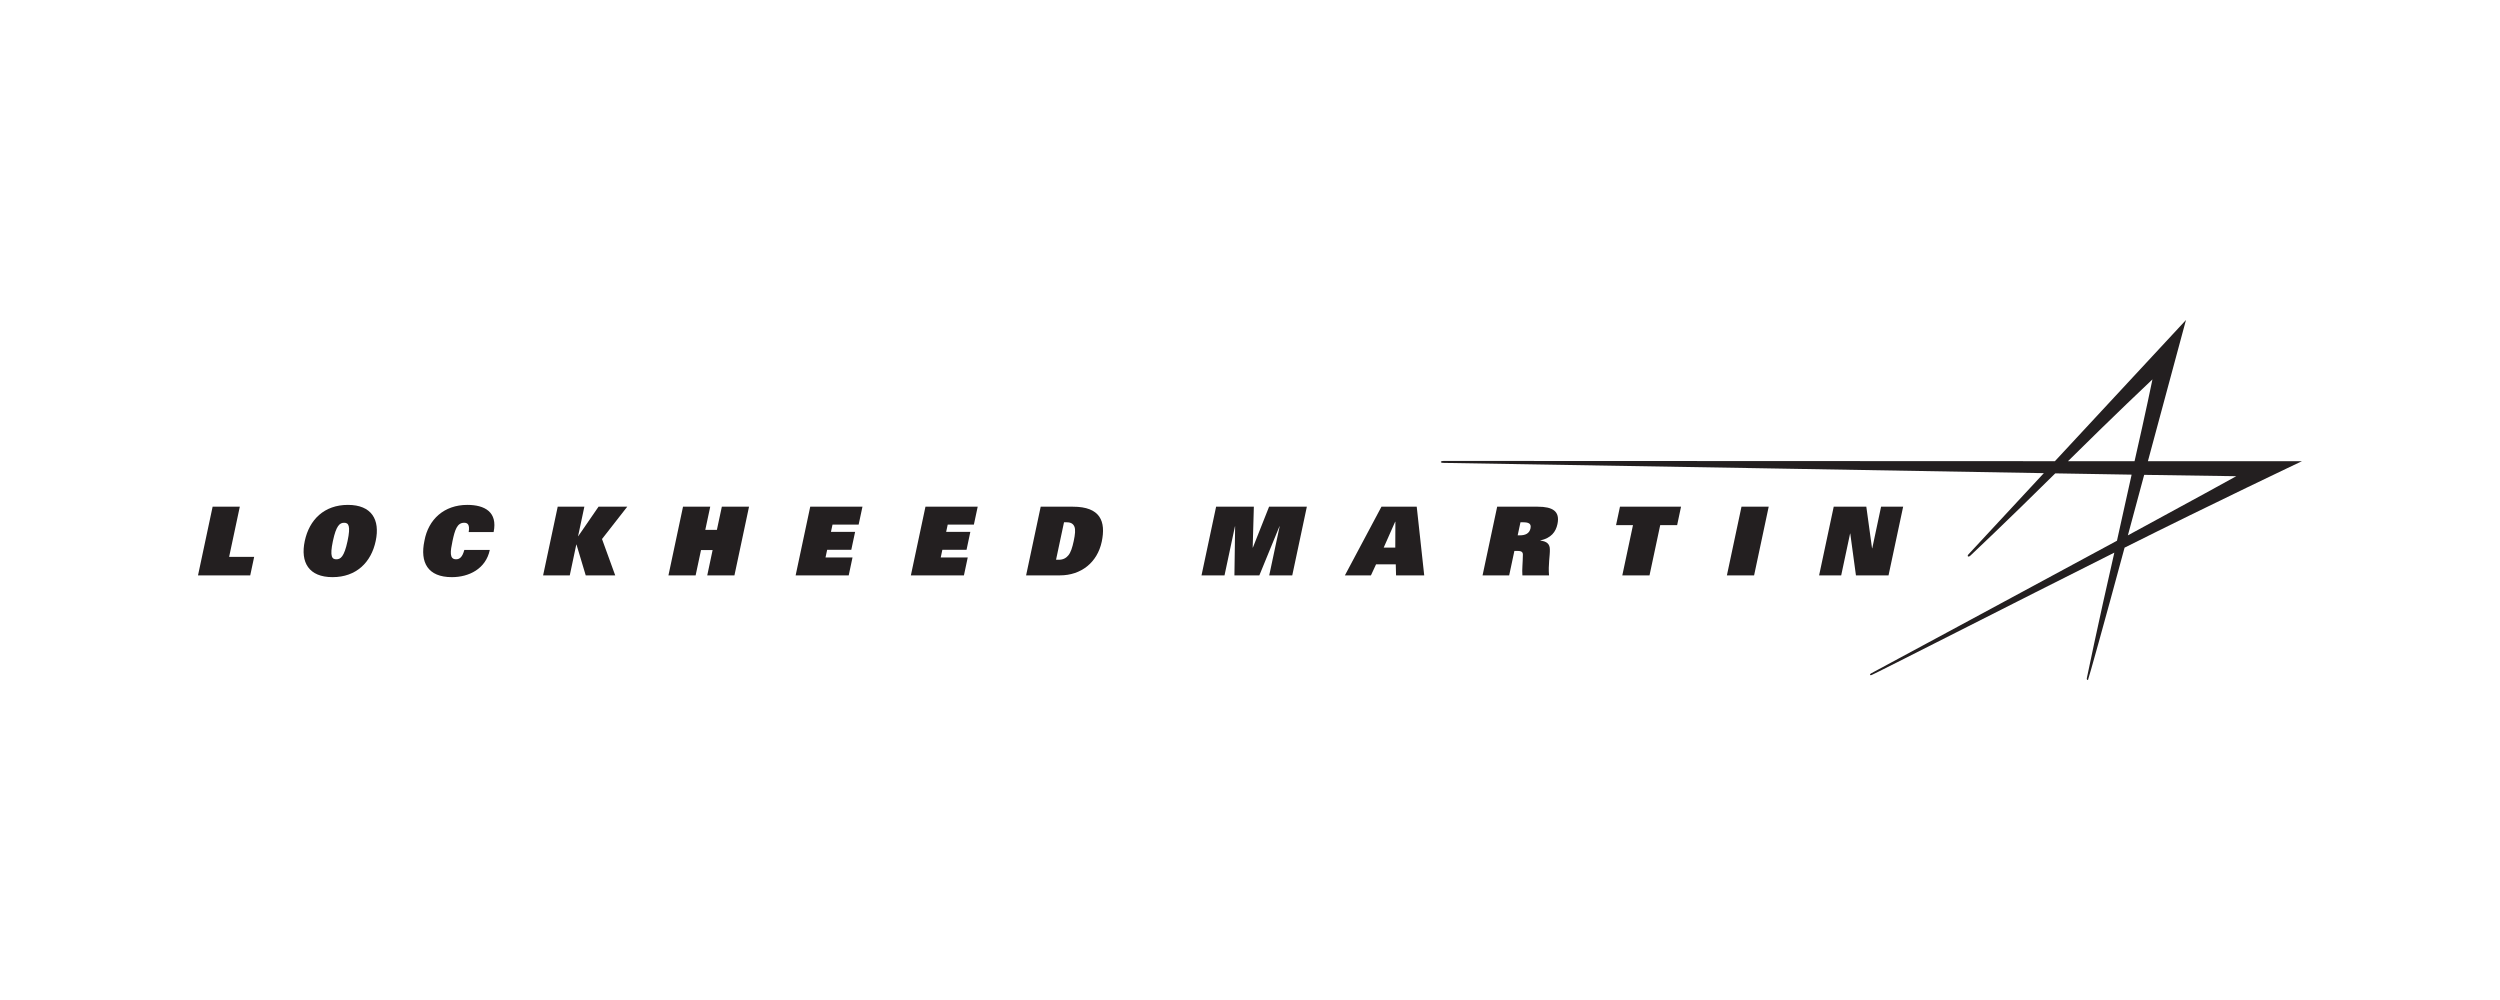
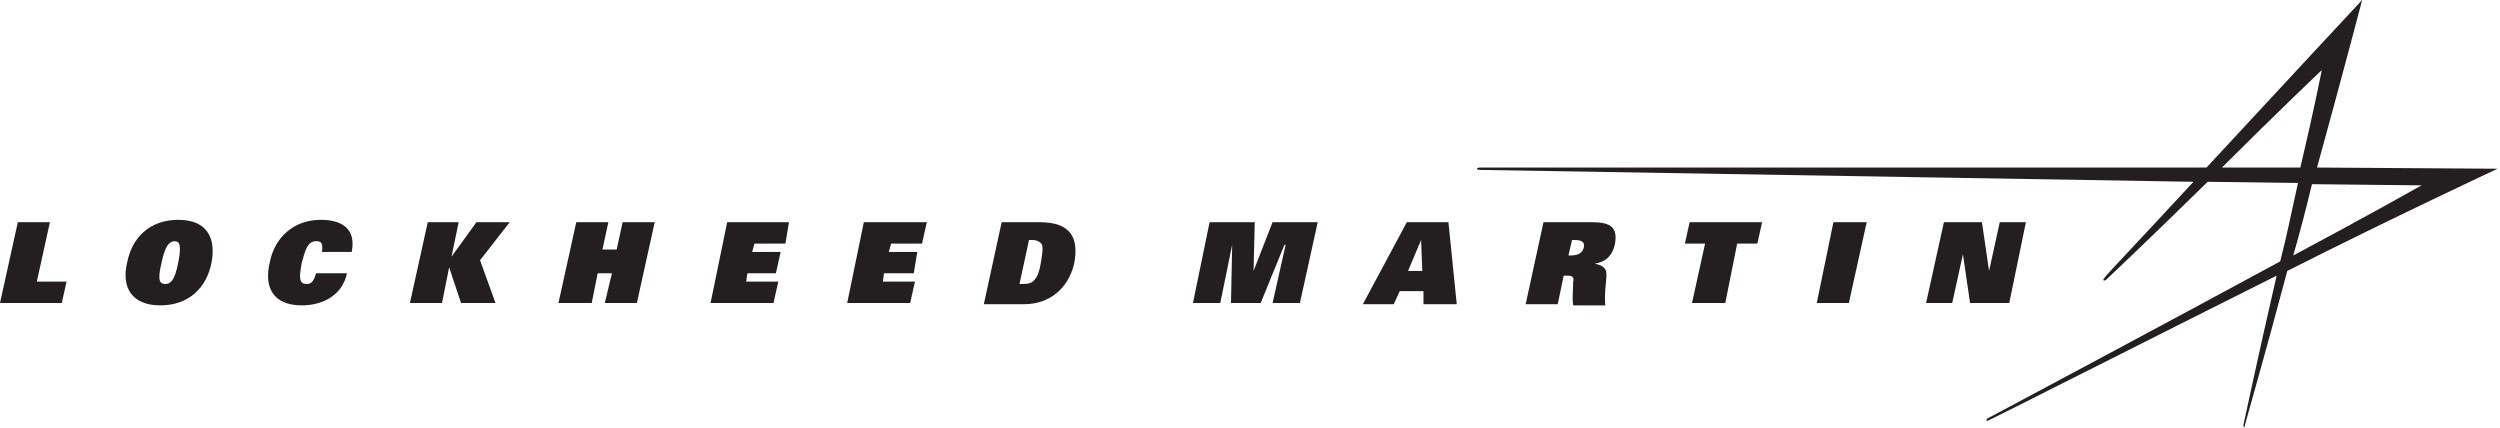
- <svg xmlns="http://www.w3.org/2000/svg" version="1.1" x="0px" y="0px" width="250px" height="100px" viewBox="0 0 250 100" enable-background="new 0 0 250 100" xml:space="preserve">
+ <svg xmlns="http://www.w3.org/2000/svg" version="1.1" id="Layer_1" x="0px" y="0px" width="210.4px" height="36px" viewBox="-334.2 343 210.4 36" enable-background="new -334.2 343 210.4 36" xml:space="preserve">
  <g id="guides">
</g>
  <g id="Layer_2">
    <g>
-       <path fill-rule="evenodd" clip-rule="evenodd" fill="#231F20" d="M214.791,46.118C216.843,38.513,218.598,32,218.598,32    s-6.868,7.401-13.107,14.118c0,0-60.831-0.025-61.128-0.025c-0.383,0.011-0.355,0.196-0.027,0.196    c0.227-0.013,60.047,1.027,60.047,1.027c-4.807,5.174-7.459,8.042-7.528,8.11c-0.188,0.187-0.029,0.349,0.205,0.116    c0,0,3.507-3.295,8.466-8.205l7.636,0.128c-0.499,2.178-0.932,4.272-1.465,6.608c-9.405,5.089-24.561,13.249-24.561,13.249    c-0.214,0.109-0.147,0.257,0.036,0.174c0.098,0,14.278-7.228,24.261-12.233c-1.699,7.431-2.755,12.575-2.755,12.575    c-0.008,0.197,0.149,0.209,0.149,0.059c0.044-0.061,1.504-5.246,3.631-13.132c8.924-4.472,17.742-8.647,17.742-8.647H214.791    L214.791,46.118z M206.8,46.118c4.632-4.59,8.445-8.18,8.445-8.18s-0.635,3.134-1.789,8.18H206.8l7.617,1.367l9.208,0.136    c0,0-4.627,2.558-10.837,5.916c0.565-2.095,1.069-3.972,1.629-6.052L206.8,46.118L206.8,46.118z" />
-       <polygon fill-rule="evenodd" clip-rule="evenodd" fill="#231F20" points="21.262,50.67 23.981,50.67 22.912,55.69 25.416,55.69     25.023,57.537 19.801,57.537 21.262,50.67   " />
-       <path fill-rule="evenodd" clip-rule="evenodd" fill="#231F20" d="M34.791,50.489c-2.367,0-3.861,1.474-4.314,3.61    c-0.455,2.144,0.408,3.615,2.779,3.615c2.367,0,3.861-1.472,4.314-3.615C38.025,51.963,37.16,50.489,34.791,50.489L34.791,50.489z     M34.756,54.1c-0.338,1.591-0.702,1.83-1.121,1.83c-0.418,0-0.682-0.239-0.344-1.83c0.329-1.546,0.682-1.823,1.119-1.823    C34.85,52.276,35.085,52.554,34.756,54.1L34.756,54.1z" />
-       <path fill-rule="evenodd" clip-rule="evenodd" fill="#231F20" d="M48.979,54.996c-0.4,1.894-2.09,2.719-3.792,2.719    c-2.405,0-3.208-1.462-2.743-3.641c0.388-2.14,1.97-3.585,4.289-3.585c1.73,0,3.047,0.702,2.629,2.719h-2.493    c0.128-0.779-0.126-0.932-0.458-0.932c-0.703,0-0.925,0.723-1.16,1.823c-0.222,1.05-0.33,1.83,0.354,1.83    c0.354,0,0.635-0.211,0.826-0.934H48.979L48.979,54.996z" />
-       <polygon fill-rule="evenodd" clip-rule="evenodd" fill="#231F20" points="55.771,50.67 58.436,50.67 57.809,53.617 57.826,53.617     59.853,50.67 62.725,50.67 60.201,53.902 61.521,57.537 58.572,57.537 57.649,54.456 57.629,54.456 56.977,57.537 54.311,57.537     55.771,50.67   " />
-       <polygon fill-rule="evenodd" clip-rule="evenodd" fill="#231F20" points="71.261,55.007 70.102,55.007 69.563,57.537     66.844,57.537 68.302,50.67 71.023,50.67 70.529,52.988 71.689,52.988 72.184,50.67 74.903,50.67 73.444,57.537 70.725,57.537     71.261,55.007   " />
-       <polygon fill-rule="evenodd" clip-rule="evenodd" fill="#231F20" points="81.023,50.67 86.246,50.67 85.865,52.457 83.252,52.457     83.095,53.188 85.511,53.188 85.13,54.977 82.716,54.977 82.552,55.747 85.251,55.747 84.872,57.537 79.564,57.537 81.023,50.67       " />
-       <polygon fill-rule="evenodd" clip-rule="evenodd" fill="#231F20" points="92.546,50.67 97.77,50.67 97.389,52.457 94.772,52.457     94.616,53.188 97.034,53.188 96.655,54.977 94.236,54.977 94.073,55.747 96.774,55.747 96.393,57.537 91.087,57.537 92.546,50.67       " />
-       <path fill-rule="evenodd" clip-rule="evenodd" fill="#231F20" d="M107.294,50.67h-3.225l-1.459,6.867h3.386    c2.11,0,3.733-1.284,4.177-3.36C110.604,52.143,110.042,50.67,107.294,50.67L107.294,50.67z M107.373,54.1    c-0.142,0.666-0.3,1.153-0.542,1.439c-0.231,0.274-0.523,0.437-0.959,0.437h-0.268l0.797-3.747h0.266    c0.438,0,0.66,0.16,0.775,0.438C107.561,52.95,107.514,53.437,107.373,54.1L107.373,54.1z" />
-       <polygon fill-rule="evenodd" clip-rule="evenodd" fill="#231F20" points="127.966,52.631 127.946,52.631 125.935,57.537     123.442,57.537 123.513,52.631 123.497,52.631 122.452,57.537 120.151,57.537 121.611,50.67 125.385,50.67 125.269,54.76     125.288,54.76 126.908,50.67 130.685,50.67 129.226,57.537 126.923,57.537 127.966,52.631   " />
-       <path fill-rule="evenodd" clip-rule="evenodd" fill="#231F20" d="M141.673,50.67h-3.527l-3.656,6.867h2.604l0.512-1.104h1.971    l0.029,1.104h2.816L141.673,50.67L141.673,50.67z M139.528,54.76h-1.158l1.146-2.589h0.023L139.528,54.76L139.528,54.76z" />
-       <path fill-rule="evenodd" clip-rule="evenodd" fill="#231F20" d="M153.776,50.67h-4.059l-1.461,6.867h2.662l0.52-2.444h0.314    c0.437,0,0.565,0.131,0.533,0.475c0,0.591-0.097,1.454-0.045,1.97h2.664c-0.096-1.036,0.104-2.01,0.082-2.598    c0-0.523-0.299-0.817-0.952-0.875l0.003-0.02c1.08-0.248,1.539-0.846,1.708-1.636C156.022,51.115,155.251,50.67,153.776,50.67    L153.776,50.67z M153.05,52.839c-0.11,0.515-0.527,0.694-1.053,0.694h-0.229l0.279-1.305h0.247    C152.827,52.229,153.157,52.332,153.05,52.839L153.05,52.839z" />
-       <polygon fill-rule="evenodd" clip-rule="evenodd" fill="#231F20" points="163.299,52.512 161.605,52.512 161.997,50.67     168.104,50.67 167.714,52.512 166.021,52.512 164.951,57.537 162.231,57.537 163.299,52.512   " />
-       <polygon fill-rule="evenodd" clip-rule="evenodd" fill="#231F20" points="174.149,50.67 176.87,50.67 175.41,57.537     172.69,57.537 174.149,50.67   " />
-       <polygon fill-rule="evenodd" clip-rule="evenodd" fill="#231F20" points="183.372,50.67 186.632,50.67 187.204,54.825     187.226,54.825 188.108,50.67 190.315,50.67 188.853,57.537 185.594,57.537 185.026,53.354 185.009,53.354 184.12,57.537     181.911,57.537 183.372,50.67   " />
+       <path fill="#231F20" d="M-139.2,357.1c2.1-7.6,3.8-14.1,3.8-14.1s-6.9,7.4-13.1,14.1c0,0-60.8,0-61.1,0c-0.4,0-0.4,0.2,0,0.2    c0.2,0,60,1,60,1c-4.8,5.2-7.5,8-7.5,8.1c-0.2,0.2,0,0.3,0.2,0.1c0,0,3.5-3.3,8.5-8.2l7.6,0.1c-0.5,2.2-0.9,4.3-1.5,6.6    c-9.4,5.1-24.6,13.2-24.6,13.2c-0.2,0.1-0.1,0.3,0,0.2c0.1,0,14.3-7.2,24.3-12.2c-1.7,7.4-2.8,12.6-2.8,12.6    c0,0.2,0.1,0.2,0.1,0.1c0-0.1,1.5-5.2,3.6-13.1c8.9-4.5,17.7-8.6,17.7-8.6L-139.2,357.1L-139.2,357.1z M-147.2,357.1    c4.6-4.6,8.4-8.2,8.4-8.2s-0.6,3.1-1.8,8.2H-147.2l7.6,1.4l9.2,0.1c0,0-4.6,2.6-10.8,5.9c0.6-2.1,1.1-4,1.6-6.1L-147.2,357.1    L-147.2,357.1z" />
+       <polygon fill="#231F20" points="-332.7,361.7 -330,361.7 -331.1,366.7 -328.6,366.7 -329,368.5 -334.2,368.5   " />
+       <path fill="#231F20" d="M-319.2,361.5c-2.4,0-3.9,1.5-4.3,3.6c-0.5,2.1,0.4,3.6,2.8,3.6c2.4,0,3.9-1.5,4.3-3.6    C-316,363-316.8,361.5-319.2,361.5L-319.2,361.5z M-319.2,365.1c-0.3,1.6-0.7,1.8-1.1,1.8c-0.4,0-0.7-0.2-0.3-1.8    c0.3-1.5,0.7-1.8,1.1-1.8C-319.1,363.3-318.9,363.6-319.2,365.1L-319.2,365.1z" />
+       <path fill="#231F20" d="M-305,366c-0.4,1.9-2.1,2.7-3.8,2.7c-2.4,0-3.2-1.5-2.7-3.6c0.4-2.1,2-3.6,4.3-3.6c1.7,0,3,0.7,2.6,2.7    h-2.5c0.1-0.8-0.1-0.9-0.5-0.9c-0.7,0-0.9,0.7-1.2,1.8c-0.2,1.1-0.3,1.8,0.4,1.8c0.4,0,0.6-0.2,0.8-0.9L-305,366L-305,366z" />
+       <polygon fill="#231F20" points="-298.2,361.7 -295.6,361.7 -296.2,364.6 -296.2,364.6 -294.1,361.7 -291.3,361.7 -293.8,364.9     -292.5,368.5 -295.4,368.5 -296.4,365.5 -296.4,365.5 -297,368.5 -299.7,368.5   " />
+       <polygon fill="#231F20" points="-282.7,366 -283.9,366 -284.4,368.5 -287.2,368.5 -285.7,361.7 -283,361.7 -283.5,364 -282.3,364     -281.8,361.7 -279.1,361.7 -280.6,368.5 -283.3,368.5   " />
+       <polygon fill="#231F20" points="-273,361.7 -267.8,361.7 -268.1,363.5 -270.7,363.5 -270.9,364.2 -268.5,364.2 -268.9,366     -271.3,366 -271.4,366.7 -268.7,366.7 -269.1,368.5 -274.4,368.5   " />
+       <polygon fill="#231F20" points="-261.5,361.7 -256.2,361.7 -256.6,363.5 -259.2,363.5 -259.4,364.2 -257,364.2 -257.3,366     -259.8,366 -259.9,366.7 -257.2,366.7 -257.6,368.5 -262.9,368.5   " />
+       <path fill="#231F20" d="M-246.7,361.7h-3.2l-1.5,6.9h3.4c2.1,0,3.7-1.3,4.2-3.4C-243.4,363.1-244,361.7-246.7,361.7L-246.7,361.7z     M-246.6,365.1c-0.1,0.7-0.3,1.2-0.5,1.4c-0.2,0.3-0.5,0.4-1,0.4h-0.3l0.8-3.7h0.3c0.4,0,0.7,0.2,0.8,0.4    C-246.4,364-246.5,364.4-246.6,365.1L-246.6,365.1z" />
+       <polygon fill="#231F20" points="-226,363.6 -226.1,363.6 -228.1,368.5 -230.6,368.5 -230.5,363.6 -230.5,363.6 -231.5,368.5     -233.8,368.5 -232.4,361.7 -228.6,361.7 -228.7,365.8 -228.7,365.8 -227.1,361.7 -223.3,361.7 -224.8,368.5 -227.1,368.5   " />
+       <path fill="#231F20" d="M-212.3,361.7h-3.5l-3.7,6.9h2.6l0.5-1.1h2l0,1.1h2.8L-212.3,361.7L-212.3,361.7z M-214.5,365.8h-1.2    l1.1-2.6h0L-214.5,365.8L-214.5,365.8z" />
+       <path fill="#231F20" d="M-200.2,361.7h-4.1l-1.5,6.9h2.7l0.5-2.4h0.3c0.4,0,0.6,0.1,0.5,0.5c0,0.6-0.1,1.5,0,2h2.7    c-0.1-1,0.1-2,0.1-2.6c0-0.5-0.3-0.8-1-0.9l0,0c1.1-0.2,1.5-0.8,1.7-1.6C-198,362.1-198.7,361.7-200.2,361.7L-200.2,361.7z     M-200.9,363.8c-0.1,0.5-0.5,0.7-1.1,0.7h-0.2l0.3-1.3h0.2C-201.2,363.2-200.8,363.3-200.9,363.8L-200.9,363.8z" />
+       <polygon fill="#231F20" points="-190.7,363.5 -192.4,363.5 -192,361.7 -185.9,361.7 -186.3,363.5 -188,363.5 -189,368.5     -191.8,368.5   " />
+       <polygon fill="#231F20" points="-179.9,361.7 -177.1,361.7 -178.6,368.5 -181.3,368.5   " />
+       <polygon fill="#231F20" points="-170.6,361.7 -167.4,361.7 -166.8,365.8 -166.8,365.8 -165.9,361.7 -163.7,361.7 -165.1,368.5     -168.4,368.5 -169,364.4 -169,364.4 -169.9,368.5 -172.1,368.5   " />
    </g>
  </g>
</svg>
